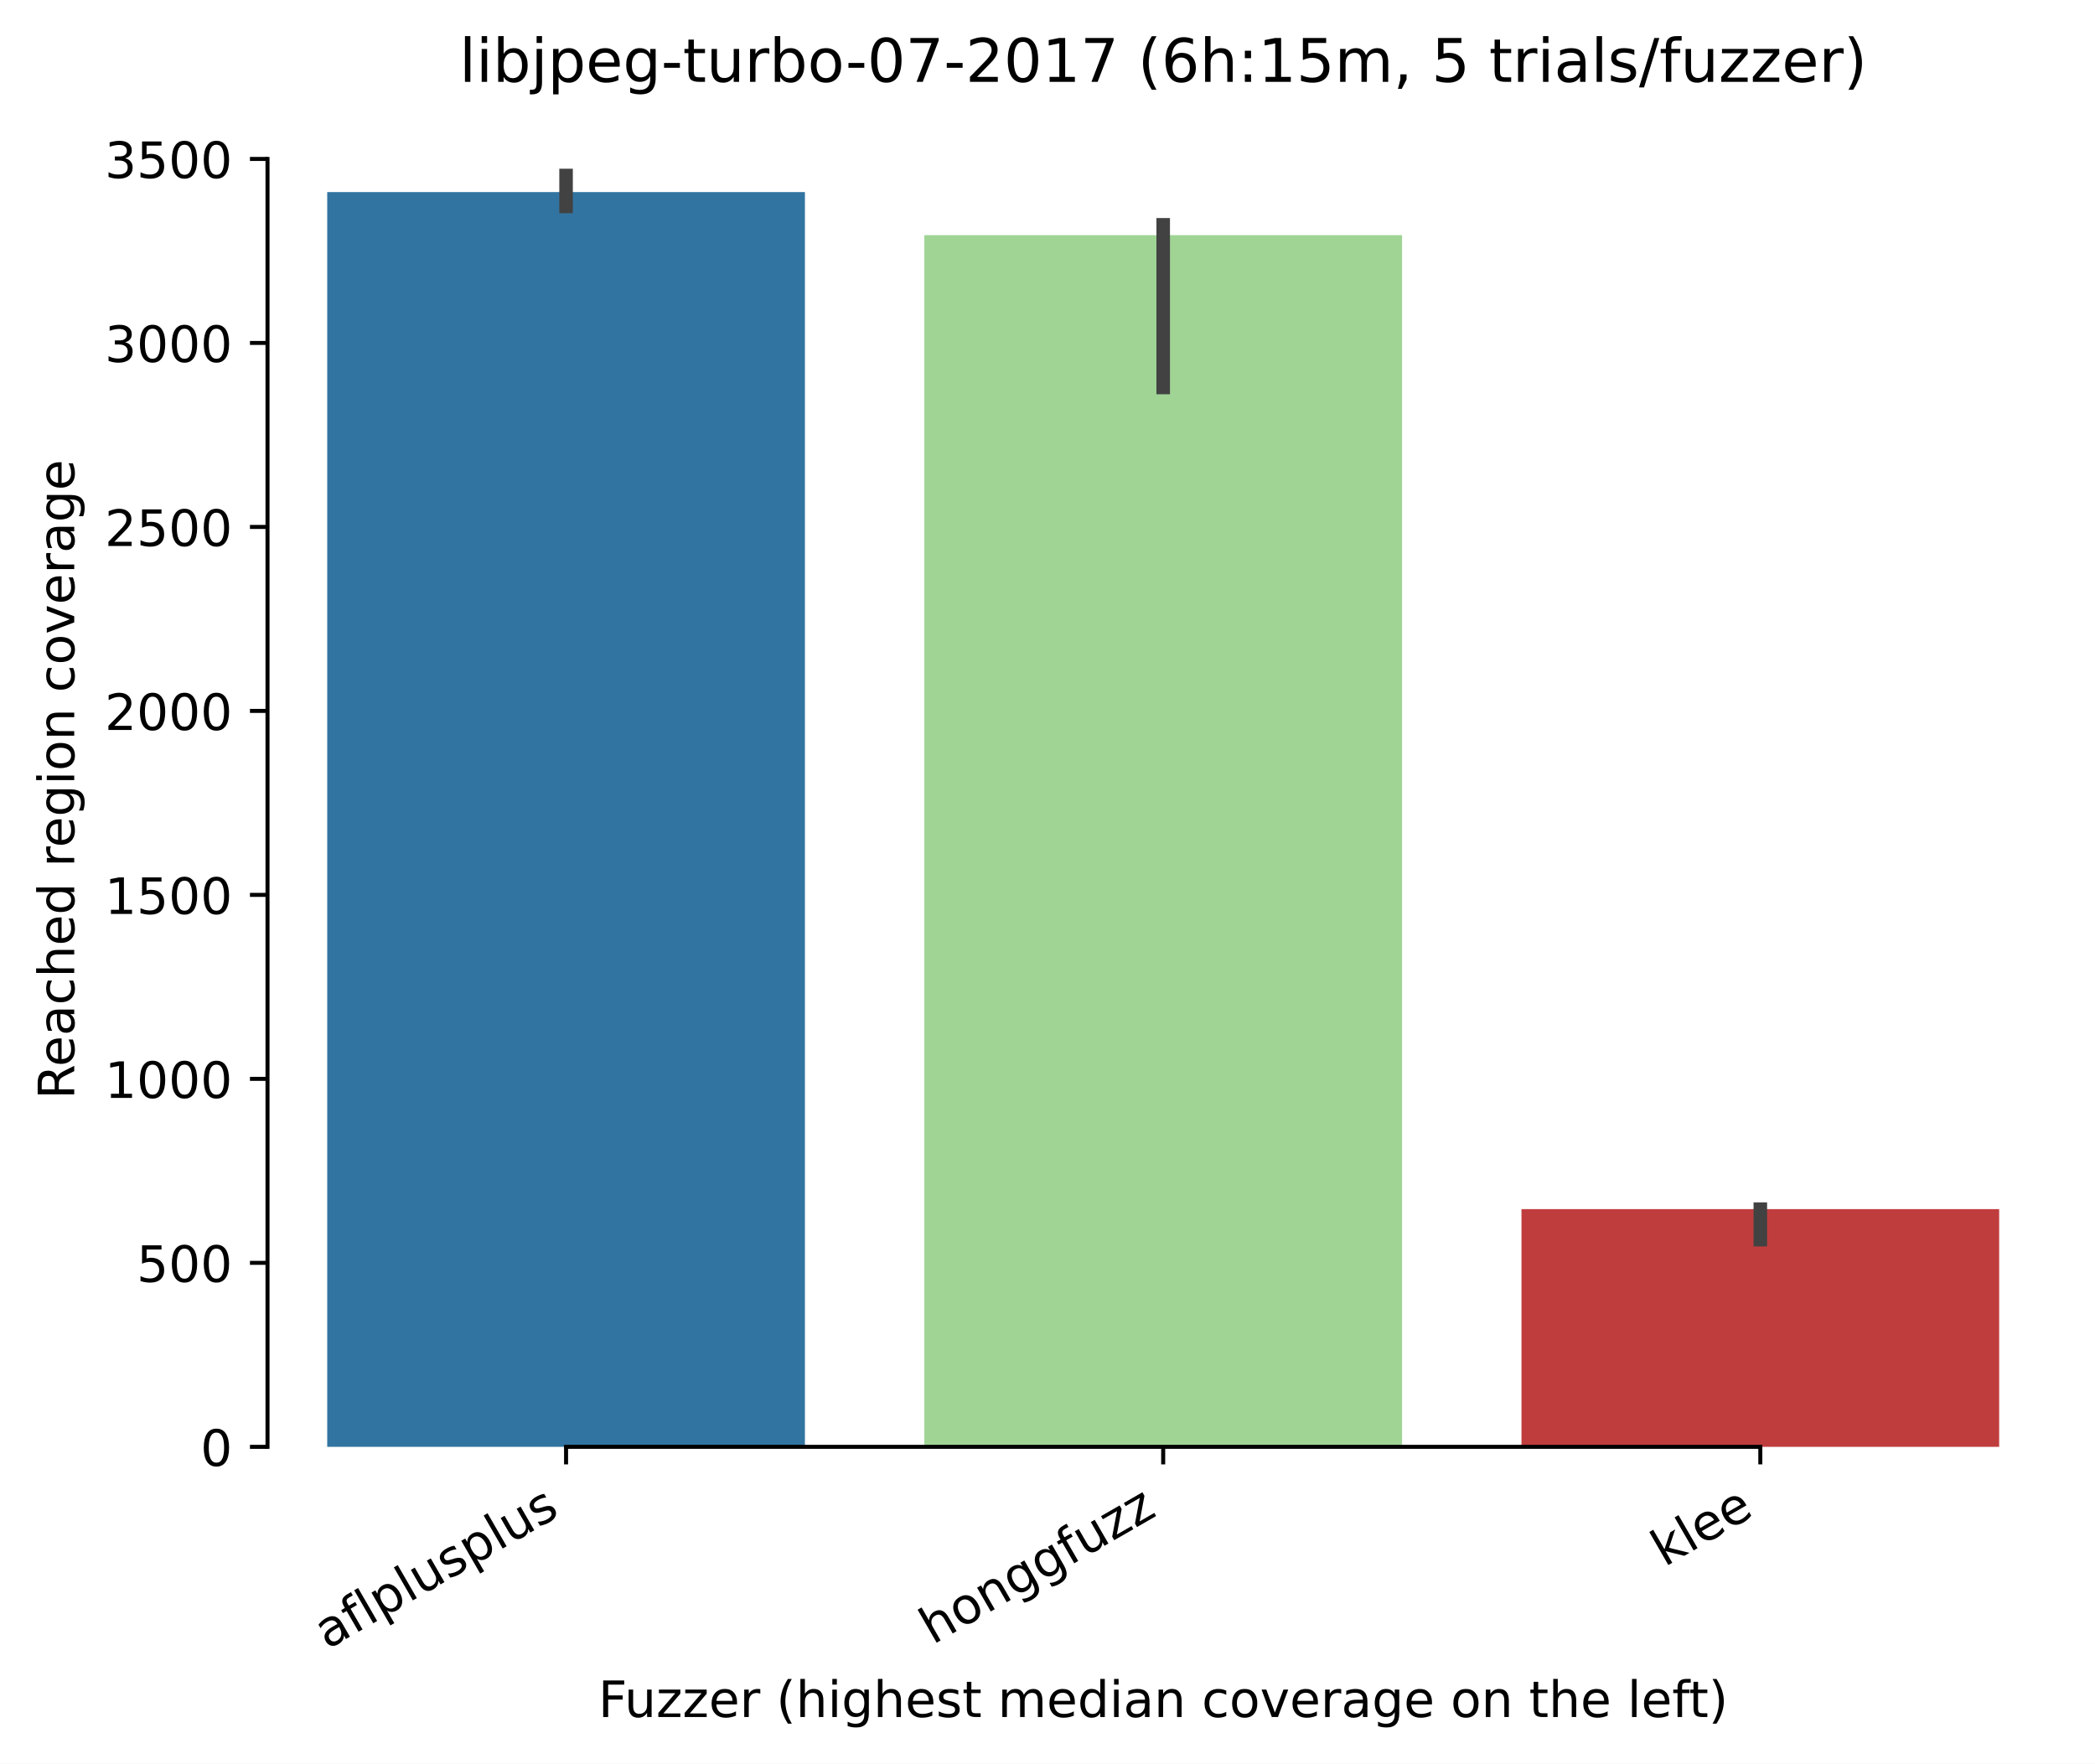
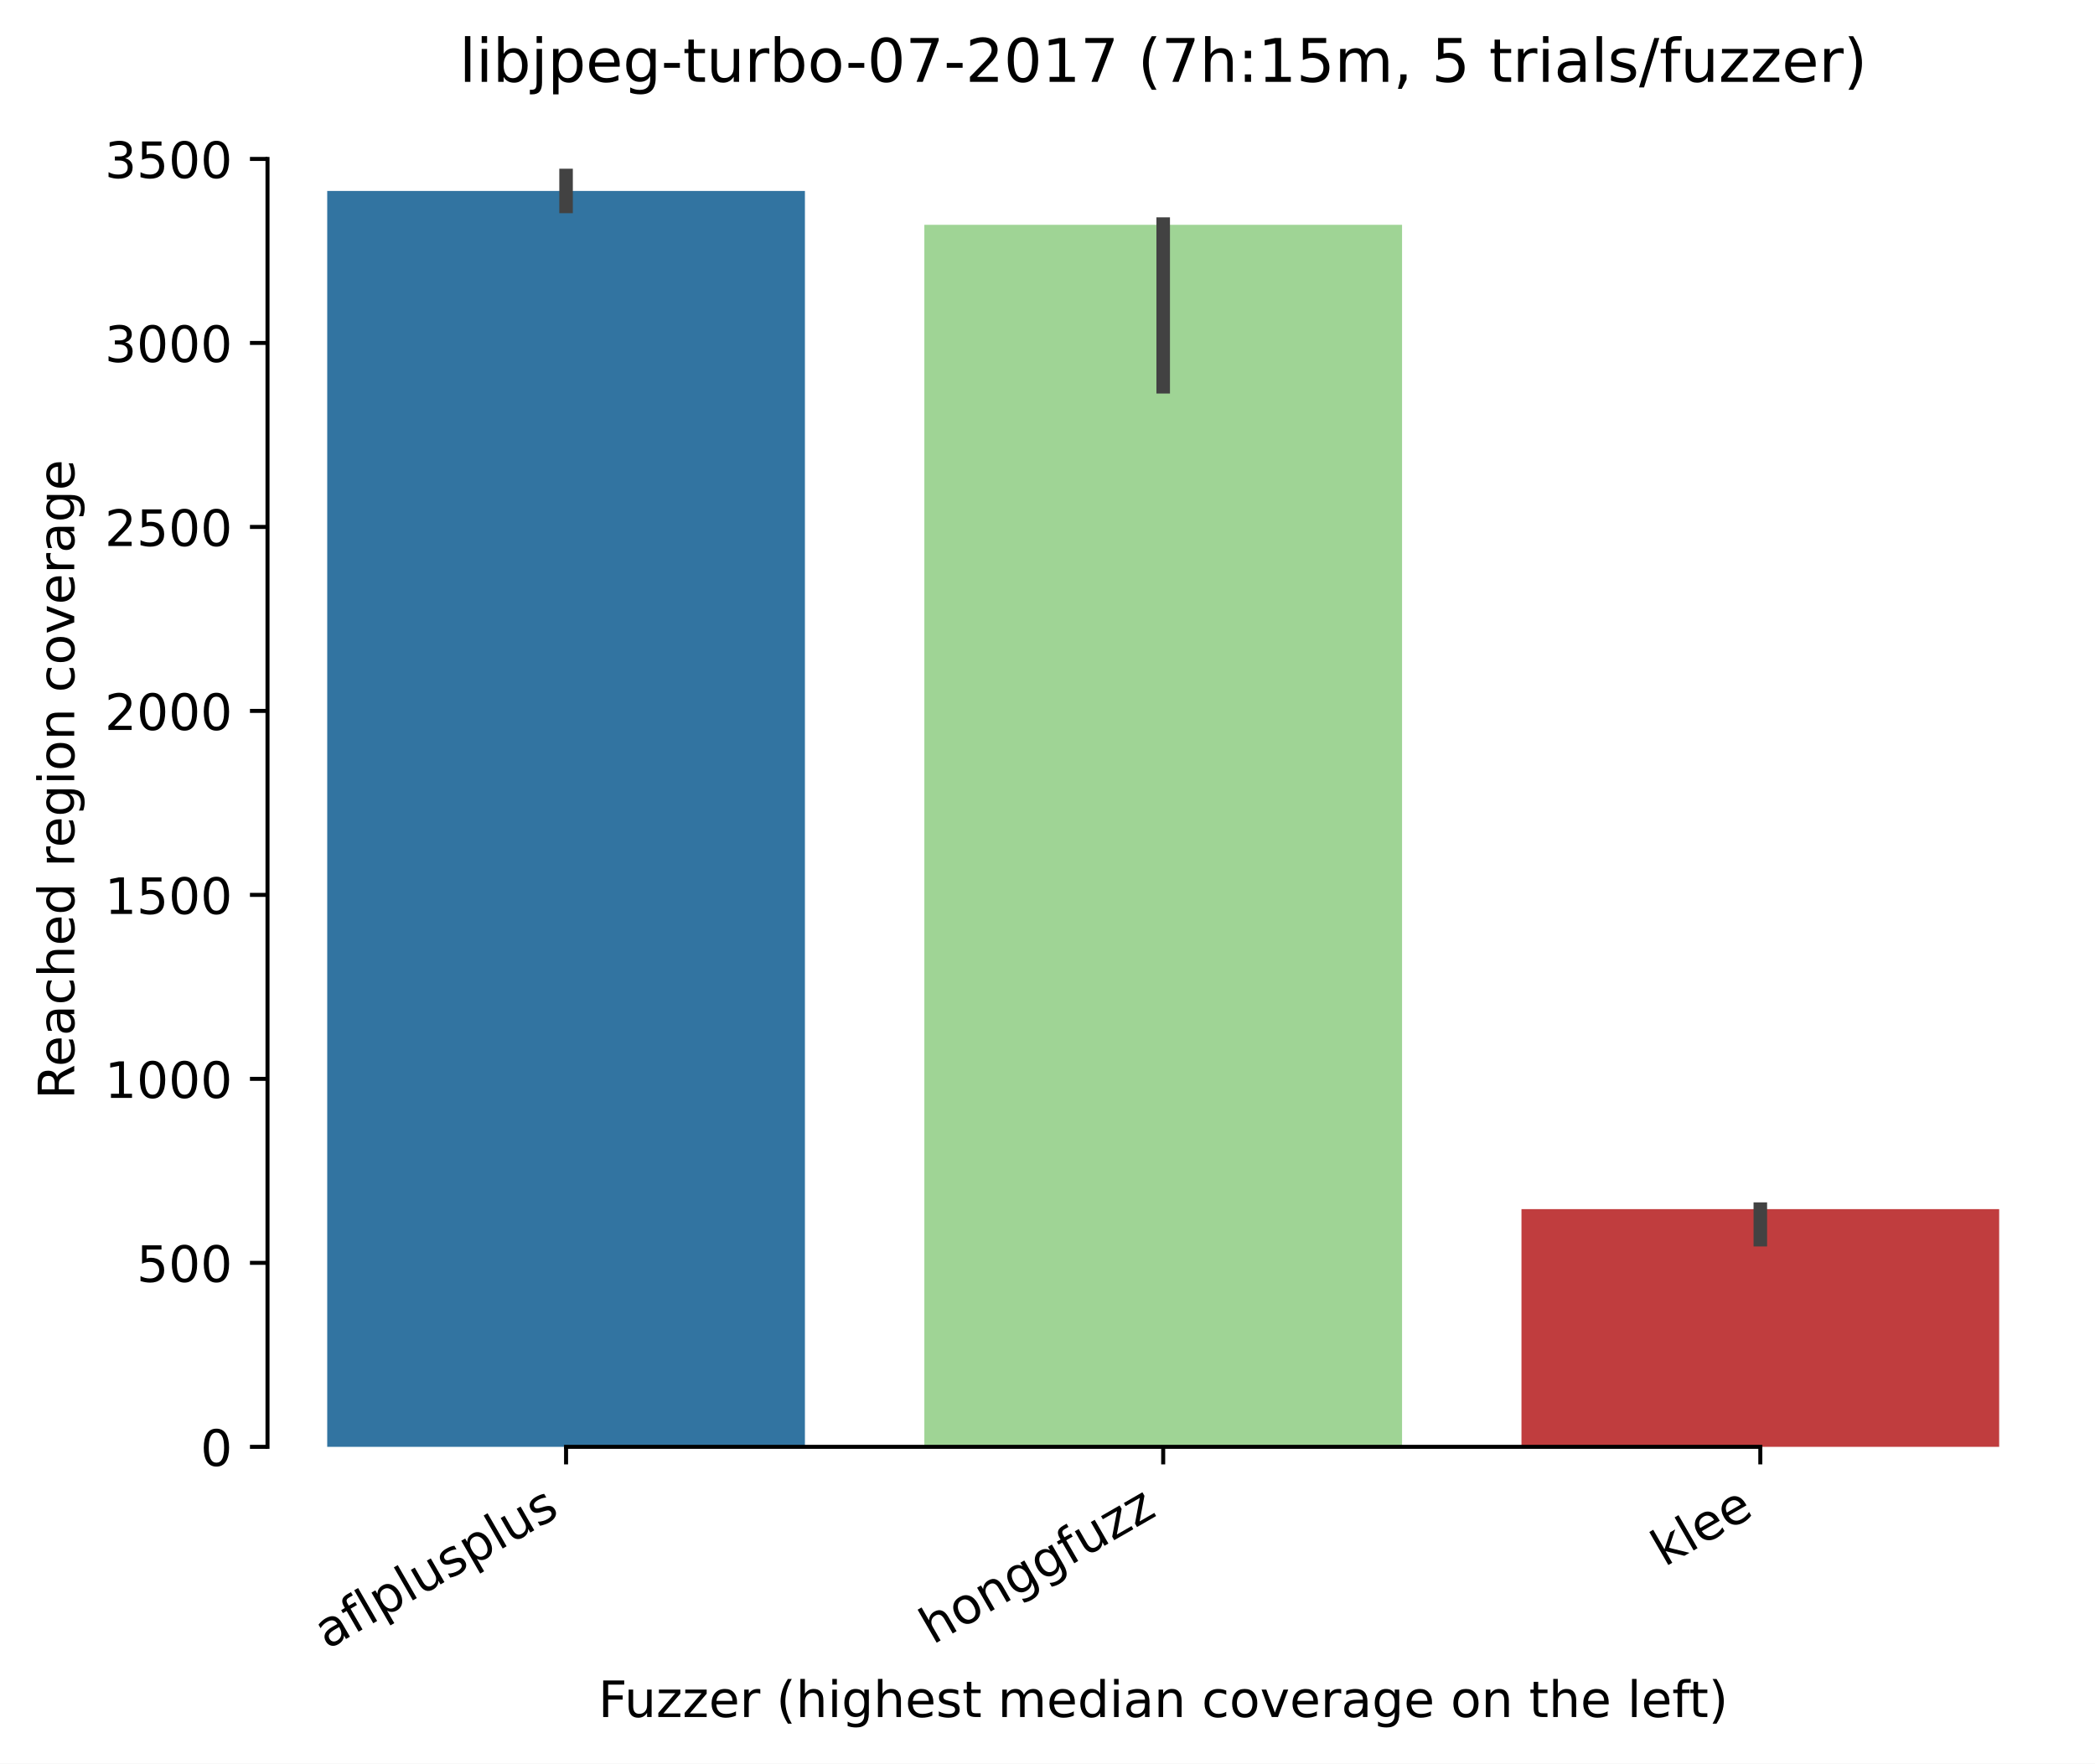
<svg xmlns="http://www.w3.org/2000/svg" xmlns:xlink="http://www.w3.org/1999/xlink" height="351.576pt" version="1.1" viewBox="0 0 417.648 351.576" width="417.648pt">
  <defs>
    <style type="text/css">*{stroke-linecap:butt;stroke-linejoin:round;}</style>
  </defs>
  <g id="figure_1">
    <g id="patch_1">
      <path d="M 0 351.576  L 417.648 351.576  L 417.648 0  L 0 0  z " style="fill:#ffffff;" />
    </g>
    <g id="axes_1">
      <g id="patch_2">
        <path d="M 53.328 288.43  L 410.448 288.43  L 410.448 22.318  L 53.328 22.318  z " style="fill:#ffffff;" />
      </g>
      <g id="patch_3">
-         <path clip-path="url(#p8b4a8b4592)" d="M 65.232 288.43  L 160.464 288.43  L 160.464 38.291  L 65.232 38.291  z " style="fill:#3274a1;" />
+         <path clip-path="url(#p2269488f5d)" d="M 65.232 288.43  L 160.464 288.43  L 160.464 38.071  L 65.232 38.071  z " style="fill:#3274a1;" />
      </g>
      <g id="patch_4">
-         <path clip-path="url(#p8b4a8b4592)" d="M 184.272 288.43  L 279.504 288.43  L 279.504 46.874  L 184.272 46.874  z " style="fill:#9fd495;" />
+         <path clip-path="url(#p2269488f5d)" d="M 184.272 288.43  L 279.504 288.43  L 279.504 44.82  L 184.272 44.82  z " style="fill:#9fd495;" />
      </g>
      <g id="patch_5">
-         <path clip-path="url(#p8b4a8b4592)" d="M 303.312 288.43  L 398.544 288.43  L 398.544 241.043  L 303.312 241.043  z " style="fill:#c03d3e;" />
+         <path clip-path="url(#p2269488f5d)" d="M 303.312 288.43  L 398.544 288.43  L 398.544 241.043  L 303.312 241.043  z " style="fill:#c03d3e;" />
      </g>
      <g id="matplotlib.axis_1">
        <g id="xtick_1">
          <g id="line2d_1">
            <defs>
-               <path d="M 0 0  L 0 3.5  " id="m4dc83d9e7f" style="stroke:#000000;stroke-width:0.8;" />
+               <path d="M 0 0  L 0 3.5  " id="m9bc31e18b0" style="stroke:#000000;stroke-width:0.8;" />
            </defs>
            <g>
-               <use style="stroke:#000000;stroke-width:0.8;" x="112.848" xlink:href="#m4dc83d9e7f" y="288.43" />
+               <use style="stroke:#000000;stroke-width:0.8;" x="112.848" xlink:href="#m9bc31e18b0" y="288.43" />
            </g>
          </g>
          <g id="text_1">
            <g transform="translate(65.23912 328.8973)rotate(-30)scale(0.1 -0.1)">
              <defs>
                <path d="M 34.281 27.484  Q 23.391 27.484 19.188 25  Q 14.984 22.516 14.984 16.5  Q 14.984 11.719 18.141 8.906  Q 21.297 6.109 26.703 6.109  Q 34.188 6.109 38.703 11.406  Q 43.219 16.703 43.219 25.484  L 43.219 27.484  z M 52.203 31.203  L 52.203 0  L 43.219 0  L 43.219 8.297  Q 40.141 3.328 35.547 0.953  Q 30.953 -1.422 24.312 -1.422  Q 15.922 -1.422 10.953 3.297  Q 6 8.016 6 15.922  Q 6 25.141 12.172 29.828  Q 18.359 34.516 30.609 34.516  L 43.219 34.516  L 43.219 35.406  Q 43.219 41.609 39.141 45  Q 35.062 48.391 27.688 48.391  Q 23 48.391 18.547 47.266  Q 14.109 46.141 10.016 43.891  L 10.016 52.203  Q 14.938 54.109 19.578 55.047  Q 24.219 56 28.609 56  Q 40.484 56 46.344 49.844  Q 52.203 43.703 52.203 31.203  z " id="DejaVuSans-97" />
                <path d="M 37.109 75.984  L 37.109 68.5  L 28.516 68.5  Q 23.688 68.5 21.797 66.547  Q 19.922 64.594 19.922 59.516  L 19.922 54.688  L 34.719 54.688  L 34.719 47.703  L 19.922 47.703  L 19.922 0  L 10.891 0  L 10.891 47.703  L 2.297 47.703  L 2.297 54.688  L 10.891 54.688  L 10.891 58.5  Q 10.891 67.625 15.141 71.797  Q 19.391 75.984 28.609 75.984  z " id="DejaVuSans-102" />
                <path d="M 9.422 75.984  L 18.406 75.984  L 18.406 0  L 9.422 0  z " id="DejaVuSans-108" />
                <path d="M 18.109 8.203  L 18.109 -20.797  L 9.078 -20.797  L 9.078 54.688  L 18.109 54.688  L 18.109 46.391  Q 20.953 51.266 25.266 53.625  Q 29.594 56 35.594 56  Q 45.562 56 51.781 48.094  Q 58.016 40.188 58.016 27.297  Q 58.016 14.406 51.781 6.484  Q 45.562 -1.422 35.594 -1.422  Q 29.594 -1.422 25.266 0.953  Q 20.953 3.328 18.109 8.203  z M 48.688 27.297  Q 48.688 37.203 44.609 42.844  Q 40.531 48.484 33.406 48.484  Q 26.266 48.484 22.188 42.844  Q 18.109 37.203 18.109 27.297  Q 18.109 17.391 22.188 11.75  Q 26.266 6.109 33.406 6.109  Q 40.531 6.109 44.609 11.75  Q 48.688 17.391 48.688 27.297  z " id="DejaVuSans-112" />
                <path d="M 8.5 21.578  L 8.5 54.688  L 17.484 54.688  L 17.484 21.922  Q 17.484 14.156 20.5 10.266  Q 23.531 6.391 29.594 6.391  Q 36.859 6.391 41.078 11.031  Q 45.312 15.672 45.312 23.688  L 45.312 54.688  L 54.297 54.688  L 54.297 0  L 45.312 0  L 45.312 8.406  Q 42.047 3.422 37.719 1  Q 33.406 -1.422 27.688 -1.422  Q 18.266 -1.422 13.375 4.438  Q 8.5 10.297 8.5 21.578  z M 31.109 56  z " id="DejaVuSans-117" />
                <path d="M 44.281 53.078  L 44.281 44.578  Q 40.484 46.531 36.375 47.5  Q 32.281 48.484 27.875 48.484  Q 21.188 48.484 17.844 46.438  Q 14.5 44.391 14.5 40.281  Q 14.5 37.156 16.891 35.375  Q 19.281 33.594 26.516 31.984  L 29.594 31.297  Q 39.156 29.25 43.188 25.516  Q 47.219 21.781 47.219 15.094  Q 47.219 7.469 41.188 3.016  Q 35.156 -1.422 24.609 -1.422  Q 20.219 -1.422 15.453 -0.562  Q 10.688 0.297 5.422 2  L 5.422 11.281  Q 10.406 8.688 15.234 7.391  Q 20.062 6.109 24.812 6.109  Q 31.156 6.109 34.562 8.281  Q 37.984 10.453 37.984 14.406  Q 37.984 18.062 35.516 20.016  Q 33.062 21.969 24.703 23.781  L 21.578 24.516  Q 13.234 26.266 9.516 29.906  Q 5.812 33.547 5.812 39.891  Q 5.812 47.609 11.281 51.797  Q 16.75 56 26.812 56  Q 31.781 56 36.172 55.266  Q 40.578 54.547 44.281 53.078  z " id="DejaVuSans-115" />
              </defs>
              <use xlink:href="#DejaVuSans-97" />
              <use x="61.279" xlink:href="#DejaVuSans-102" />
              <use x="96.484" xlink:href="#DejaVuSans-108" />
              <use x="124.268" xlink:href="#DejaVuSans-112" />
              <use x="187.744" xlink:href="#DejaVuSans-108" />
              <use x="215.527" xlink:href="#DejaVuSans-117" />
              <use x="278.906" xlink:href="#DejaVuSans-115" />
              <use x="331.006" xlink:href="#DejaVuSans-112" />
              <use x="394.482" xlink:href="#DejaVuSans-108" />
              <use x="422.266" xlink:href="#DejaVuSans-117" />
              <use x="485.645" xlink:href="#DejaVuSans-115" />
            </g>
          </g>
        </g>
        <g id="xtick_2">
          <g id="line2d_2">
            <g>
-               <use style="stroke:#000000;stroke-width:0.8;" x="231.888" xlink:href="#m4dc83d9e7f" y="288.43" />
+               <use style="stroke:#000000;stroke-width:0.8;" x="231.888" xlink:href="#m9bc31e18b0" y="288.43" />
            </g>
          </g>
          <g id="text_2">
            <g transform="translate(185.9489 327.9332)rotate(-30)scale(0.1 -0.1)">
              <defs>
                <path d="M 54.891 33.016  L 54.891 0  L 45.906 0  L 45.906 32.719  Q 45.906 40.484 42.875 44.328  Q 39.844 48.188 33.797 48.188  Q 26.516 48.188 22.312 43.547  Q 18.109 38.922 18.109 30.906  L 18.109 0  L 9.078 0  L 9.078 75.984  L 18.109 75.984  L 18.109 46.188  Q 21.344 51.125 25.703 53.562  Q 30.078 56 35.797 56  Q 45.219 56 50.047 50.172  Q 54.891 44.344 54.891 33.016  z " id="DejaVuSans-104" />
                <path d="M 30.609 48.391  Q 23.391 48.391 19.188 42.75  Q 14.984 37.109 14.984 27.297  Q 14.984 17.484 19.156 11.844  Q 23.344 6.203 30.609 6.203  Q 37.797 6.203 41.984 11.859  Q 46.188 17.531 46.188 27.297  Q 46.188 37.016 41.984 42.703  Q 37.797 48.391 30.609 48.391  z M 30.609 56  Q 42.328 56 49.016 48.375  Q 55.719 40.766 55.719 27.297  Q 55.719 13.875 49.016 6.219  Q 42.328 -1.422 30.609 -1.422  Q 18.844 -1.422 12.172 6.219  Q 5.516 13.875 5.516 27.297  Q 5.516 40.766 12.172 48.375  Q 18.844 56 30.609 56  z " id="DejaVuSans-111" />
                <path d="M 54.891 33.016  L 54.891 0  L 45.906 0  L 45.906 32.719  Q 45.906 40.484 42.875 44.328  Q 39.844 48.188 33.797 48.188  Q 26.516 48.188 22.312 43.547  Q 18.109 38.922 18.109 30.906  L 18.109 0  L 9.078 0  L 9.078 54.688  L 18.109 54.688  L 18.109 46.188  Q 21.344 51.125 25.703 53.562  Q 30.078 56 35.797 56  Q 45.219 56 50.047 50.172  Q 54.891 44.344 54.891 33.016  z " id="DejaVuSans-110" />
                <path d="M 45.406 27.984  Q 45.406 37.75 41.375 43.109  Q 37.359 48.484 30.078 48.484  Q 22.859 48.484 18.828 43.109  Q 14.797 37.75 14.797 27.984  Q 14.797 18.266 18.828 12.891  Q 22.859 7.516 30.078 7.516  Q 37.359 7.516 41.375 12.891  Q 45.406 18.266 45.406 27.984  z M 54.391 6.781  Q 54.391 -7.172 48.188 -13.984  Q 42 -20.797 29.203 -20.797  Q 24.469 -20.797 20.266 -20.094  Q 16.062 -19.391 12.109 -17.922  L 12.109 -9.188  Q 16.062 -11.328 19.922 -12.344  Q 23.781 -13.375 27.781 -13.375  Q 36.625 -13.375 41.016 -8.766  Q 45.406 -4.156 45.406 5.172  L 45.406 9.625  Q 42.625 4.781 38.281 2.391  Q 33.938 0 27.875 0  Q 17.828 0 11.672 7.656  Q 5.516 15.328 5.516 27.984  Q 5.516 40.672 11.672 48.328  Q 17.828 56 27.875 56  Q 33.938 56 38.281 53.609  Q 42.625 51.219 45.406 46.391  L 45.406 54.688  L 54.391 54.688  z " id="DejaVuSans-103" />
                <path d="M 5.516 54.688  L 48.188 54.688  L 48.188 46.484  L 14.406 7.172  L 48.188 7.172  L 48.188 0  L 4.297 0  L 4.297 8.203  L 38.094 47.516  L 5.516 47.516  z " id="DejaVuSans-122" />
              </defs>
              <use xlink:href="#DejaVuSans-104" />
              <use x="63.379" xlink:href="#DejaVuSans-111" />
              <use x="124.561" xlink:href="#DejaVuSans-110" />
              <use x="187.939" xlink:href="#DejaVuSans-103" />
              <use x="251.416" xlink:href="#DejaVuSans-103" />
              <use x="314.893" xlink:href="#DejaVuSans-102" />
              <use x="350.098" xlink:href="#DejaVuSans-117" />
              <use x="413.477" xlink:href="#DejaVuSans-122" />
              <use x="465.967" xlink:href="#DejaVuSans-122" />
            </g>
          </g>
        </g>
        <g id="xtick_3">
          <g id="line2d_3">
            <g>
-               <use style="stroke:#000000;stroke-width:0.8;" x="350.928" xlink:href="#m4dc83d9e7f" y="288.43" />
+               <use style="stroke:#000000;stroke-width:0.8;" x="350.928" xlink:href="#m9bc31e18b0" y="288.43" />
            </g>
          </g>
          <g id="text_3">
            <g transform="translate(331.81 312.4481)rotate(-30)scale(0.1 -0.1)">
              <defs>
                <path d="M 9.078 75.984  L 18.109 75.984  L 18.109 31.109  L 44.922 54.688  L 56.391 54.688  L 27.391 29.109  L 57.625 0  L 45.906 0  L 18.109 26.703  L 18.109 0  L 9.078 0  z " id="DejaVuSans-107" />
                <path d="M 56.203 29.594  L 56.203 25.203  L 14.891 25.203  Q 15.484 15.922 20.484 11.062  Q 25.484 6.203 34.422 6.203  Q 39.594 6.203 44.453 7.469  Q 49.312 8.734 54.109 11.281  L 54.109 2.781  Q 49.266 0.734 44.188 -0.344  Q 39.109 -1.422 33.891 -1.422  Q 20.797 -1.422 13.156 6.188  Q 5.516 13.812 5.516 26.812  Q 5.516 40.234 12.766 48.109  Q 20.016 56 32.328 56  Q 43.359 56 49.781 48.891  Q 56.203 41.797 56.203 29.594  z M 47.219 32.234  Q 47.125 39.594 43.094 43.984  Q 39.062 48.391 32.422 48.391  Q 24.906 48.391 20.391 44.141  Q 15.875 39.891 15.188 32.172  z " id="DejaVuSans-101" />
              </defs>
              <use xlink:href="#DejaVuSans-107" />
              <use x="57.91" xlink:href="#DejaVuSans-108" />
              <use x="85.693" xlink:href="#DejaVuSans-101" />
              <use x="147.217" xlink:href="#DejaVuSans-101" />
            </g>
          </g>
        </g>
        <g id="text_4">
          <g transform="translate(119.2702 342.2968)scale(0.1 -0.1)">
            <defs>
              <path d="M 9.812 72.906  L 51.703 72.906  L 51.703 64.594  L 19.672 64.594  L 19.672 43.109  L 48.578 43.109  L 48.578 34.812  L 19.672 34.812  L 19.672 0  L 9.812 0  z " id="DejaVuSans-70" />
              <path d="M 41.109 46.297  Q 39.594 47.172 37.812 47.578  Q 36.031 48 33.891 48  Q 26.266 48 22.188 43.047  Q 18.109 38.094 18.109 28.812  L 18.109 0  L 9.078 0  L 9.078 54.688  L 18.109 54.688  L 18.109 46.188  Q 20.953 51.172 25.484 53.578  Q 30.031 56 36.531 56  Q 37.453 56 38.578 55.875  Q 39.703 55.766 41.062 55.516  z " id="DejaVuSans-114" />
              <path id="DejaVuSans-32" />
              <path d="M 31 75.875  Q 24.469 64.656 21.281 53.656  Q 18.109 42.672 18.109 31.391  Q 18.109 20.125 21.312 9.062  Q 24.516 -2 31 -13.188  L 23.188 -13.188  Q 15.875 -1.703 12.234 9.375  Q 8.594 20.453 8.594 31.391  Q 8.594 42.281 12.203 53.312  Q 15.828 64.359 23.188 75.875  z " id="DejaVuSans-40" />
              <path d="M 9.422 54.688  L 18.406 54.688  L 18.406 0  L 9.422 0  z M 9.422 75.984  L 18.406 75.984  L 18.406 64.594  L 9.422 64.594  z " id="DejaVuSans-105" />
              <path d="M 18.312 70.219  L 18.312 54.688  L 36.812 54.688  L 36.812 47.703  L 18.312 47.703  L 18.312 18.016  Q 18.312 11.328 20.141 9.422  Q 21.969 7.516 27.594 7.516  L 36.812 7.516  L 36.812 0  L 27.594 0  Q 17.188 0 13.234 3.875  Q 9.281 7.766 9.281 18.016  L 9.281 47.703  L 2.688 47.703  L 2.688 54.688  L 9.281 54.688  L 9.281 70.219  z " id="DejaVuSans-116" />
              <path d="M 52 44.188  Q 55.375 50.25 60.062 53.125  Q 64.75 56 71.094 56  Q 79.641 56 84.281 50.016  Q 88.922 44.047 88.922 33.016  L 88.922 0  L 79.891 0  L 79.891 32.719  Q 79.891 40.578 77.094 44.375  Q 74.312 48.188 68.609 48.188  Q 61.625 48.188 57.562 43.547  Q 53.516 38.922 53.516 30.906  L 53.516 0  L 44.484 0  L 44.484 32.719  Q 44.484 40.625 41.703 44.406  Q 38.922 48.188 33.109 48.188  Q 26.219 48.188 22.156 43.531  Q 18.109 38.875 18.109 30.906  L 18.109 0  L 9.078 0  L 9.078 54.688  L 18.109 54.688  L 18.109 46.188  Q 21.188 51.219 25.484 53.609  Q 29.781 56 35.688 56  Q 41.656 56 45.828 52.969  Q 50 49.953 52 44.188  z " id="DejaVuSans-109" />
              <path d="M 45.406 46.391  L 45.406 75.984  L 54.391 75.984  L 54.391 0  L 45.406 0  L 45.406 8.203  Q 42.578 3.328 38.25 0.953  Q 33.938 -1.422 27.875 -1.422  Q 17.969 -1.422 11.734 6.484  Q 5.516 14.406 5.516 27.297  Q 5.516 40.188 11.734 48.094  Q 17.969 56 27.875 56  Q 33.938 56 38.25 53.625  Q 42.578 51.266 45.406 46.391  z M 14.797 27.297  Q 14.797 17.391 18.875 11.75  Q 22.953 6.109 30.078 6.109  Q 37.203 6.109 41.297 11.75  Q 45.406 17.391 45.406 27.297  Q 45.406 37.203 41.297 42.844  Q 37.203 48.484 30.078 48.484  Q 22.953 48.484 18.875 42.844  Q 14.797 37.203 14.797 27.297  z " id="DejaVuSans-100" />
              <path d="M 48.781 52.594  L 48.781 44.188  Q 44.969 46.297 41.141 47.344  Q 37.312 48.391 33.406 48.391  Q 24.656 48.391 19.812 42.844  Q 14.984 37.312 14.984 27.297  Q 14.984 17.281 19.812 11.734  Q 24.656 6.203 33.406 6.203  Q 37.312 6.203 41.141 7.25  Q 44.969 8.297 48.781 10.406  L 48.781 2.094  Q 45.016 0.344 40.984 -0.531  Q 36.969 -1.422 32.422 -1.422  Q 20.062 -1.422 12.781 6.344  Q 5.516 14.109 5.516 27.297  Q 5.516 40.672 12.859 48.328  Q 20.219 56 33.016 56  Q 37.156 56 41.109 55.141  Q 45.062 54.297 48.781 52.594  z " id="DejaVuSans-99" />
              <path d="M 2.984 54.688  L 12.5 54.688  L 29.594 8.797  L 46.688 54.688  L 56.203 54.688  L 35.688 0  L 23.484 0  z " id="DejaVuSans-118" />
              <path d="M 8.016 75.875  L 15.828 75.875  Q 23.141 64.359 26.781 53.312  Q 30.422 42.281 30.422 31.391  Q 30.422 20.453 26.781 9.375  Q 23.141 -1.703 15.828 -13.188  L 8.016 -13.188  Q 14.5 -2 17.703 9.062  Q 20.906 20.125 20.906 31.391  Q 20.906 42.672 17.703 53.656  Q 14.5 64.656 8.016 75.875  z " id="DejaVuSans-41" />
            </defs>
            <use xlink:href="#DejaVuSans-70" />
            <use x="52.02" xlink:href="#DejaVuSans-117" />
            <use x="115.398" xlink:href="#DejaVuSans-122" />
            <use x="167.889" xlink:href="#DejaVuSans-122" />
            <use x="220.379" xlink:href="#DejaVuSans-101" />
            <use x="281.902" xlink:href="#DejaVuSans-114" />
            <use x="323.016" xlink:href="#DejaVuSans-32" />
            <use x="354.803" xlink:href="#DejaVuSans-40" />
            <use x="393.816" xlink:href="#DejaVuSans-104" />
            <use x="457.195" xlink:href="#DejaVuSans-105" />
            <use x="484.979" xlink:href="#DejaVuSans-103" />
            <use x="548.455" xlink:href="#DejaVuSans-104" />
            <use x="611.834" xlink:href="#DejaVuSans-101" />
            <use x="673.357" xlink:href="#DejaVuSans-115" />
            <use x="725.457" xlink:href="#DejaVuSans-116" />
            <use x="764.666" xlink:href="#DejaVuSans-32" />
            <use x="796.453" xlink:href="#DejaVuSans-109" />
            <use x="893.865" xlink:href="#DejaVuSans-101" />
            <use x="955.389" xlink:href="#DejaVuSans-100" />
            <use x="1018.865" xlink:href="#DejaVuSans-105" />
            <use x="1046.648" xlink:href="#DejaVuSans-97" />
            <use x="1107.928" xlink:href="#DejaVuSans-110" />
            <use x="1171.307" xlink:href="#DejaVuSans-32" />
            <use x="1203.094" xlink:href="#DejaVuSans-99" />
            <use x="1258.074" xlink:href="#DejaVuSans-111" />
            <use x="1319.256" xlink:href="#DejaVuSans-118" />
            <use x="1378.436" xlink:href="#DejaVuSans-101" />
            <use x="1439.959" xlink:href="#DejaVuSans-114" />
            <use x="1481.072" xlink:href="#DejaVuSans-97" />
            <use x="1542.352" xlink:href="#DejaVuSans-103" />
            <use x="1605.828" xlink:href="#DejaVuSans-101" />
            <use x="1667.352" xlink:href="#DejaVuSans-32" />
            <use x="1699.139" xlink:href="#DejaVuSans-111" />
            <use x="1760.32" xlink:href="#DejaVuSans-110" />
            <use x="1823.699" xlink:href="#DejaVuSans-32" />
            <use x="1855.486" xlink:href="#DejaVuSans-116" />
            <use x="1894.695" xlink:href="#DejaVuSans-104" />
            <use x="1958.074" xlink:href="#DejaVuSans-101" />
            <use x="2019.598" xlink:href="#DejaVuSans-32" />
            <use x="2051.385" xlink:href="#DejaVuSans-108" />
            <use x="2079.168" xlink:href="#DejaVuSans-101" />
            <use x="2140.691" xlink:href="#DejaVuSans-102" />
            <use x="2174.146" xlink:href="#DejaVuSans-116" />
            <use x="2213.355" xlink:href="#DejaVuSans-41" />
          </g>
        </g>
      </g>
      <g id="matplotlib.axis_2">
        <g id="ytick_1">
          <g id="line2d_4">
            <defs>
-               <path d="M 0 0  L -3.5 0  " id="mfb7c1cb577" style="stroke:#000000;stroke-width:0.8;" />
+               <path d="M 0 0  L -3.5 0  " id="m147efc2350" style="stroke:#000000;stroke-width:0.8;" />
            </defs>
            <g>
-               <use style="stroke:#000000;stroke-width:0.8;" x="53.328" xlink:href="#mfb7c1cb577" y="288.43" />
+               <use style="stroke:#000000;stroke-width:0.8;" x="53.328" xlink:href="#m147efc2350" y="288.43" />
            </g>
          </g>
          <g id="text_5">
            <g transform="translate(39.96563 292.2293)scale(0.1 -0.1)">
              <defs>
                <path d="M 31.781 66.406  Q 24.172 66.406 20.328 58.906  Q 16.5 51.422 16.5 36.375  Q 16.5 21.391 20.328 13.891  Q 24.172 6.391 31.781 6.391  Q 39.453 6.391 43.281 13.891  Q 47.125 21.391 47.125 36.375  Q 47.125 51.422 43.281 58.906  Q 39.453 66.406 31.781 66.406  z M 31.781 74.219  Q 44.047 74.219 50.516 64.516  Q 56.984 54.828 56.984 36.375  Q 56.984 17.969 50.516 8.266  Q 44.047 -1.422 31.781 -1.422  Q 19.531 -1.422 13.062 8.266  Q 6.594 17.969 6.594 36.375  Q 6.594 54.828 13.062 64.516  Q 19.531 74.219 31.781 74.219  z " id="DejaVuSans-48" />
              </defs>
              <use xlink:href="#DejaVuSans-48" />
            </g>
          </g>
        </g>
        <g id="ytick_2">
          <g id="line2d_5">
            <g>
-               <use style="stroke:#000000;stroke-width:0.8;" x="53.328" xlink:href="#mfb7c1cb577" y="251.753" />
+               <use style="stroke:#000000;stroke-width:0.8;" x="53.328" xlink:href="#m147efc2350" y="251.753" />
            </g>
          </g>
          <g id="text_6">
            <g transform="translate(27.24063 255.5521)scale(0.1 -0.1)">
              <defs>
                <path d="M 10.797 72.906  L 49.516 72.906  L 49.516 64.594  L 19.828 64.594  L 19.828 46.734  Q 21.969 47.469 24.109 47.828  Q 26.266 48.188 28.422 48.188  Q 40.625 48.188 47.75 41.5  Q 54.891 34.812 54.891 23.391  Q 54.891 11.625 47.562 5.094  Q 40.234 -1.422 26.906 -1.422  Q 22.312 -1.422 17.547 -0.641  Q 12.797 0.141 7.719 1.703  L 7.719 11.625  Q 12.109 9.234 16.797 8.062  Q 21.484 6.891 26.703 6.891  Q 35.156 6.891 40.078 11.328  Q 45.016 15.766 45.016 23.391  Q 45.016 31 40.078 35.438  Q 35.156 39.891 26.703 39.891  Q 22.75 39.891 18.812 39.016  Q 14.891 38.141 10.797 36.281  z " id="DejaVuSans-53" />
              </defs>
              <use xlink:href="#DejaVuSans-53" />
              <use x="63.623" xlink:href="#DejaVuSans-48" />
              <use x="127.246" xlink:href="#DejaVuSans-48" />
            </g>
          </g>
        </g>
        <g id="ytick_3">
          <g id="line2d_6">
            <g>
-               <use style="stroke:#000000;stroke-width:0.8;" x="53.328" xlink:href="#mfb7c1cb577" y="215.076" />
+               <use style="stroke:#000000;stroke-width:0.8;" x="53.328" xlink:href="#m147efc2350" y="215.076" />
            </g>
          </g>
          <g id="text_7">
            <g transform="translate(20.87813 218.8748)scale(0.1 -0.1)">
              <defs>
                <path d="M 12.406 8.297  L 28.516 8.297  L 28.516 63.922  L 10.984 60.406  L 10.984 69.391  L 28.422 72.906  L 38.281 72.906  L 38.281 8.297  L 54.391 8.297  L 54.391 0  L 12.406 0  z " id="DejaVuSans-49" />
              </defs>
              <use xlink:href="#DejaVuSans-49" />
              <use x="63.623" xlink:href="#DejaVuSans-48" />
              <use x="127.246" xlink:href="#DejaVuSans-48" />
              <use x="190.869" xlink:href="#DejaVuSans-48" />
            </g>
          </g>
        </g>
        <g id="ytick_4">
          <g id="line2d_7">
            <g>
-               <use style="stroke:#000000;stroke-width:0.8;" x="53.328" xlink:href="#mfb7c1cb577" y="178.398" />
+               <use style="stroke:#000000;stroke-width:0.8;" x="53.328" xlink:href="#m147efc2350" y="178.398" />
            </g>
          </g>
          <g id="text_8">
            <g transform="translate(20.87813 182.1975)scale(0.1 -0.1)">
              <use xlink:href="#DejaVuSans-49" />
              <use x="63.623" xlink:href="#DejaVuSans-53" />
              <use x="127.246" xlink:href="#DejaVuSans-48" />
              <use x="190.869" xlink:href="#DejaVuSans-48" />
            </g>
          </g>
        </g>
        <g id="ytick_5">
          <g id="line2d_8">
            <g>
-               <use style="stroke:#000000;stroke-width:0.8;" x="53.328" xlink:href="#mfb7c1cb577" y="141.721" />
+               <use style="stroke:#000000;stroke-width:0.8;" x="53.328" xlink:href="#m147efc2350" y="141.721" />
            </g>
          </g>
          <g id="text_9">
            <g transform="translate(20.87813 145.5202)scale(0.1 -0.1)">
              <defs>
                <path d="M 19.188 8.297  L 53.609 8.297  L 53.609 0  L 7.328 0  L 7.328 8.297  Q 12.938 14.109 22.625 23.891  Q 32.328 33.688 34.812 36.531  Q 39.547 41.844 41.422 45.531  Q 43.312 49.219 43.312 52.781  Q 43.312 58.594 39.234 62.25  Q 35.156 65.922 28.609 65.922  Q 23.969 65.922 18.812 64.312  Q 13.672 62.703 7.812 59.422  L 7.812 69.391  Q 13.766 71.781 18.938 73  Q 24.125 74.219 28.422 74.219  Q 39.75 74.219 46.484 68.547  Q 53.219 62.891 53.219 53.422  Q 53.219 48.922 51.531 44.891  Q 49.859 40.875 45.406 35.406  Q 44.188 33.984 37.641 27.219  Q 31.109 20.453 19.188 8.297  z " id="DejaVuSans-50" />
              </defs>
              <use xlink:href="#DejaVuSans-50" />
              <use x="63.623" xlink:href="#DejaVuSans-48" />
              <use x="127.246" xlink:href="#DejaVuSans-48" />
              <use x="190.869" xlink:href="#DejaVuSans-48" />
            </g>
          </g>
        </g>
        <g id="ytick_6">
          <g id="line2d_9">
            <g>
-               <use style="stroke:#000000;stroke-width:0.8;" x="53.328" xlink:href="#mfb7c1cb577" y="105.044" />
+               <use style="stroke:#000000;stroke-width:0.8;" x="53.328" xlink:href="#m147efc2350" y="105.044" />
            </g>
          </g>
          <g id="text_10">
            <g transform="translate(20.87813 108.8429)scale(0.1 -0.1)">
              <use xlink:href="#DejaVuSans-50" />
              <use x="63.623" xlink:href="#DejaVuSans-53" />
              <use x="127.246" xlink:href="#DejaVuSans-48" />
              <use x="190.869" xlink:href="#DejaVuSans-48" />
            </g>
          </g>
        </g>
        <g id="ytick_7">
          <g id="line2d_10">
            <g>
-               <use style="stroke:#000000;stroke-width:0.8;" x="53.328" xlink:href="#mfb7c1cb577" y="68.366" />
+               <use style="stroke:#000000;stroke-width:0.8;" x="53.328" xlink:href="#m147efc2350" y="68.366" />
            </g>
          </g>
          <g id="text_11">
            <g transform="translate(20.87813 72.16567)scale(0.1 -0.1)">
              <defs>
                <path d="M 40.578 39.312  Q 47.656 37.797 51.625 33  Q 55.609 28.219 55.609 21.188  Q 55.609 10.406 48.188 4.484  Q 40.766 -1.422 27.094 -1.422  Q 22.516 -1.422 17.656 -0.516  Q 12.797 0.391 7.625 2.203  L 7.625 11.719  Q 11.719 9.328 16.594 8.109  Q 21.484 6.891 26.812 6.891  Q 36.078 6.891 40.938 10.547  Q 45.797 14.203 45.797 21.188  Q 45.797 27.641 41.281 31.266  Q 36.766 34.906 28.719 34.906  L 20.219 34.906  L 20.219 43.016  L 29.109 43.016  Q 36.375 43.016 40.234 45.922  Q 44.094 48.828 44.094 54.297  Q 44.094 59.906 40.109 62.906  Q 36.141 65.922 28.719 65.922  Q 24.656 65.922 20.016 65.031  Q 15.375 64.156 9.812 62.312  L 9.812 71.094  Q 15.438 72.656 20.344 73.438  Q 25.25 74.219 29.594 74.219  Q 40.828 74.219 47.359 69.109  Q 53.906 64.016 53.906 55.328  Q 53.906 49.266 50.438 45.094  Q 46.969 40.922 40.578 39.312  z " id="DejaVuSans-51" />
              </defs>
              <use xlink:href="#DejaVuSans-51" />
              <use x="63.623" xlink:href="#DejaVuSans-48" />
              <use x="127.246" xlink:href="#DejaVuSans-48" />
              <use x="190.869" xlink:href="#DejaVuSans-48" />
            </g>
          </g>
        </g>
        <g id="ytick_8">
          <g id="line2d_11">
            <g>
-               <use style="stroke:#000000;stroke-width:0.8;" x="53.328" xlink:href="#mfb7c1cb577" y="31.689" />
+               <use style="stroke:#000000;stroke-width:0.8;" x="53.328" xlink:href="#m147efc2350" y="31.689" />
            </g>
          </g>
          <g id="text_12">
            <g transform="translate(20.87813 35.48839)scale(0.1 -0.1)">
              <use xlink:href="#DejaVuSans-51" />
              <use x="63.623" xlink:href="#DejaVuSans-53" />
              <use x="127.246" xlink:href="#DejaVuSans-48" />
              <use x="190.869" xlink:href="#DejaVuSans-48" />
            </g>
          </g>
        </g>
        <g id="text_13">
          <g transform="translate(14.79844 219.1366)rotate(-90)scale(0.1 -0.1)">
            <defs>
              <path d="M 44.391 34.188  Q 47.562 33.109 50.562 29.594  Q 53.562 26.078 56.594 19.922  L 66.609 0  L 56 0  L 46.688 18.703  Q 43.062 26.031 39.672 28.422  Q 36.281 30.812 30.422 30.812  L 19.672 30.812  L 19.672 0  L 9.812 0  L 9.812 72.906  L 32.078 72.906  Q 44.578 72.906 50.734 67.672  Q 56.891 62.453 56.891 51.906  Q 56.891 45.016 53.688 40.469  Q 50.484 35.938 44.391 34.188  z M 19.672 64.797  L 19.672 38.922  L 32.078 38.922  Q 39.203 38.922 42.844 42.219  Q 46.484 45.516 46.484 51.906  Q 46.484 58.297 42.844 61.547  Q 39.203 64.797 32.078 64.797  z " id="DejaVuSans-82" />
            </defs>
            <use xlink:href="#DejaVuSans-82" />
            <use x="64.982" xlink:href="#DejaVuSans-101" />
            <use x="126.506" xlink:href="#DejaVuSans-97" />
            <use x="187.785" xlink:href="#DejaVuSans-99" />
            <use x="242.766" xlink:href="#DejaVuSans-104" />
            <use x="306.145" xlink:href="#DejaVuSans-101" />
            <use x="367.668" xlink:href="#DejaVuSans-100" />
            <use x="431.145" xlink:href="#DejaVuSans-32" />
            <use x="462.932" xlink:href="#DejaVuSans-114" />
            <use x="501.795" xlink:href="#DejaVuSans-101" />
            <use x="563.318" xlink:href="#DejaVuSans-103" />
            <use x="626.795" xlink:href="#DejaVuSans-105" />
            <use x="654.578" xlink:href="#DejaVuSans-111" />
            <use x="715.76" xlink:href="#DejaVuSans-110" />
            <use x="779.139" xlink:href="#DejaVuSans-32" />
            <use x="810.926" xlink:href="#DejaVuSans-99" />
            <use x="865.906" xlink:href="#DejaVuSans-111" />
            <use x="927.088" xlink:href="#DejaVuSans-118" />
            <use x="986.268" xlink:href="#DejaVuSans-101" />
            <use x="1047.791" xlink:href="#DejaVuSans-114" />
            <use x="1088.904" xlink:href="#DejaVuSans-97" />
            <use x="1150.184" xlink:href="#DejaVuSans-103" />
            <use x="1213.66" xlink:href="#DejaVuSans-101" />
          </g>
        </g>
      </g>
      <g id="line2d_12">
-         <path clip-path="url(#p8b4a8b4592)" d="M 112.848 41.152  L 112.848 34.99  " style="fill:none;stroke:#424242;stroke-linecap:square;stroke-width:2.7;" />
+         <path clip-path="url(#p2269488f5d)" d="M 112.848 41.152  L 112.848 34.99  " style="fill:none;stroke:#424242;stroke-linecap:square;stroke-width:2.7;" />
      </g>
      <g id="line2d_13">
-         <path clip-path="url(#p8b4a8b4592)" d="M 231.888 77.242  L 231.888 44.82  " style="fill:none;stroke:#424242;stroke-linecap:square;stroke-width:2.7;" />
+         <path clip-path="url(#p2269488f5d)" d="M 231.888 77.096  L 231.888 44.673  " style="fill:none;stroke:#424242;stroke-linecap:square;stroke-width:2.7;" />
      </g>
      <g id="line2d_14">
-         <path clip-path="url(#p8b4a8b4592)" d="M 350.928 247.132  L 350.928 241.043  " style="fill:none;stroke:#424242;stroke-linecap:square;stroke-width:2.7;" />
+         <path clip-path="url(#p2269488f5d)" d="M 350.928 247.132  L 350.928 241.043  " style="fill:none;stroke:#424242;stroke-linecap:square;stroke-width:2.7;" />
      </g>
      <g id="patch_6">
        <path d="M 53.328 288.43  L 53.328 31.689  " style="fill:none;stroke:#000000;stroke-linecap:square;stroke-linejoin:miter;stroke-width:0.8;" />
      </g>
      <g id="patch_7">
        <path d="M 112.848 288.43  L 350.928 288.43  " style="fill:none;stroke:#000000;stroke-linecap:square;stroke-linejoin:miter;stroke-width:0.8;" />
      </g>
      <g id="text_14">
        <g transform="translate(91.56031 16.31812)scale(0.12 -0.12)">
          <defs>
            <path d="M 48.688 27.297  Q 48.688 37.203 44.609 42.844  Q 40.531 48.484 33.406 48.484  Q 26.266 48.484 22.188 42.844  Q 18.109 37.203 18.109 27.297  Q 18.109 17.391 22.188 11.75  Q 26.266 6.109 33.406 6.109  Q 40.531 6.109 44.609 11.75  Q 48.688 17.391 48.688 27.297  z M 18.109 46.391  Q 20.953 51.266 25.266 53.625  Q 29.594 56 35.594 56  Q 45.562 56 51.781 48.094  Q 58.016 40.188 58.016 27.297  Q 58.016 14.406 51.781 6.484  Q 45.562 -1.422 35.594 -1.422  Q 29.594 -1.422 25.266 0.953  Q 20.953 3.328 18.109 8.203  L 18.109 0  L 9.078 0  L 9.078 75.984  L 18.109 75.984  z " id="DejaVuSans-98" />
            <path d="M 9.422 54.688  L 18.406 54.688  L 18.406 -0.984  Q 18.406 -11.422 14.422 -16.109  Q 10.453 -20.797 1.609 -20.797  L -1.812 -20.797  L -1.812 -13.188  L 0.594 -13.188  Q 5.719 -13.188 7.562 -10.812  Q 9.422 -8.453 9.422 -0.984  z M 9.422 75.984  L 18.406 75.984  L 18.406 64.594  L 9.422 64.594  z " id="DejaVuSans-106" />
            <path d="M 4.891 31.391  L 31.203 31.391  L 31.203 23.391  L 4.891 23.391  z " id="DejaVuSans-45" />
            <path d="M 8.203 72.906  L 55.078 72.906  L 55.078 68.703  L 28.609 0  L 18.312 0  L 43.219 64.594  L 8.203 64.594  z " id="DejaVuSans-55" />
-             <path d="M 33.016 40.375  Q 26.375 40.375 22.484 35.828  Q 18.609 31.297 18.609 23.391  Q 18.609 15.531 22.484 10.953  Q 26.375 6.391 33.016 6.391  Q 39.656 6.391 43.531 10.953  Q 47.406 15.531 47.406 23.391  Q 47.406 31.297 43.531 35.828  Q 39.656 40.375 33.016 40.375  z M 52.594 71.297  L 52.594 62.312  Q 48.875 64.062 45.094 64.984  Q 41.312 65.922 37.594 65.922  Q 27.828 65.922 22.672 59.328  Q 17.531 52.734 16.797 39.406  Q 19.672 43.656 24.016 45.922  Q 28.375 48.188 33.594 48.188  Q 44.578 48.188 50.953 41.516  Q 57.328 34.859 57.328 23.391  Q 57.328 12.156 50.688 5.359  Q 44.047 -1.422 33.016 -1.422  Q 20.359 -1.422 13.672 8.266  Q 6.984 17.969 6.984 36.375  Q 6.984 53.656 15.188 63.938  Q 23.391 74.219 37.203 74.219  Q 40.922 74.219 44.703 73.484  Q 48.484 72.75 52.594 71.297  z " id="DejaVuSans-54" />
            <path d="M 11.719 12.406  L 22.016 12.406  L 22.016 0  L 11.719 0  z M 11.719 51.703  L 22.016 51.703  L 22.016 39.312  L 11.719 39.312  z " id="DejaVuSans-58" />
            <path d="M 11.719 12.406  L 22.016 12.406  L 22.016 4  L 14.016 -11.625  L 7.719 -11.625  L 11.719 4  z " id="DejaVuSans-44" />
            <path d="M 25.391 72.906  L 33.688 72.906  L 8.297 -9.281  L 0 -9.281  z " id="DejaVuSans-47" />
          </defs>
          <use xlink:href="#DejaVuSans-108" />
          <use x="27.783" xlink:href="#DejaVuSans-105" />
          <use x="55.566" xlink:href="#DejaVuSans-98" />
          <use x="119.043" xlink:href="#DejaVuSans-106" />
          <use x="146.826" xlink:href="#DejaVuSans-112" />
          <use x="210.303" xlink:href="#DejaVuSans-101" />
          <use x="271.826" xlink:href="#DejaVuSans-103" />
          <use x="335.303" xlink:href="#DejaVuSans-45" />
          <use x="371.387" xlink:href="#DejaVuSans-116" />
          <use x="410.596" xlink:href="#DejaVuSans-117" />
          <use x="473.975" xlink:href="#DejaVuSans-114" />
          <use x="515.088" xlink:href="#DejaVuSans-98" />
          <use x="578.564" xlink:href="#DejaVuSans-111" />
          <use x="641.621" xlink:href="#DejaVuSans-45" />
          <use x="677.705" xlink:href="#DejaVuSans-48" />
          <use x="741.328" xlink:href="#DejaVuSans-55" />
          <use x="804.951" xlink:href="#DejaVuSans-45" />
          <use x="841.035" xlink:href="#DejaVuSans-50" />
          <use x="904.658" xlink:href="#DejaVuSans-48" />
          <use x="968.281" xlink:href="#DejaVuSans-49" />
          <use x="1031.904" xlink:href="#DejaVuSans-55" />
          <use x="1095.527" xlink:href="#DejaVuSans-32" />
          <use x="1127.314" xlink:href="#DejaVuSans-40" />
-           <use x="1166.328" xlink:href="#DejaVuSans-54" />
+           <use x="1166.328" xlink:href="#DejaVuSans-55" />
          <use x="1229.951" xlink:href="#DejaVuSans-104" />
          <use x="1293.33" xlink:href="#DejaVuSans-58" />
          <use x="1327.021" xlink:href="#DejaVuSans-49" />
          <use x="1390.645" xlink:href="#DejaVuSans-53" />
          <use x="1454.268" xlink:href="#DejaVuSans-109" />
          <use x="1551.68" xlink:href="#DejaVuSans-44" />
          <use x="1583.467" xlink:href="#DejaVuSans-32" />
          <use x="1615.254" xlink:href="#DejaVuSans-53" />
          <use x="1678.877" xlink:href="#DejaVuSans-32" />
          <use x="1710.664" xlink:href="#DejaVuSans-116" />
          <use x="1749.873" xlink:href="#DejaVuSans-114" />
          <use x="1790.986" xlink:href="#DejaVuSans-105" />
          <use x="1818.77" xlink:href="#DejaVuSans-97" />
          <use x="1880.049" xlink:href="#DejaVuSans-108" />
          <use x="1907.832" xlink:href="#DejaVuSans-115" />
          <use x="1959.932" xlink:href="#DejaVuSans-47" />
          <use x="1993.623" xlink:href="#DejaVuSans-102" />
          <use x="2028.828" xlink:href="#DejaVuSans-117" />
          <use x="2092.207" xlink:href="#DejaVuSans-122" />
          <use x="2144.697" xlink:href="#DejaVuSans-122" />
          <use x="2197.188" xlink:href="#DejaVuSans-101" />
          <use x="2258.711" xlink:href="#DejaVuSans-114" />
          <use x="2299.824" xlink:href="#DejaVuSans-41" />
        </g>
      </g>
    </g>
  </g>
  <defs>
-     <clipPath id="p8b4a8b4592">
+     <clipPath id="p2269488f5d">
      <rect height="266.112" width="357.12" x="53.328" y="22.318" />
    </clipPath>
  </defs>
</svg>
